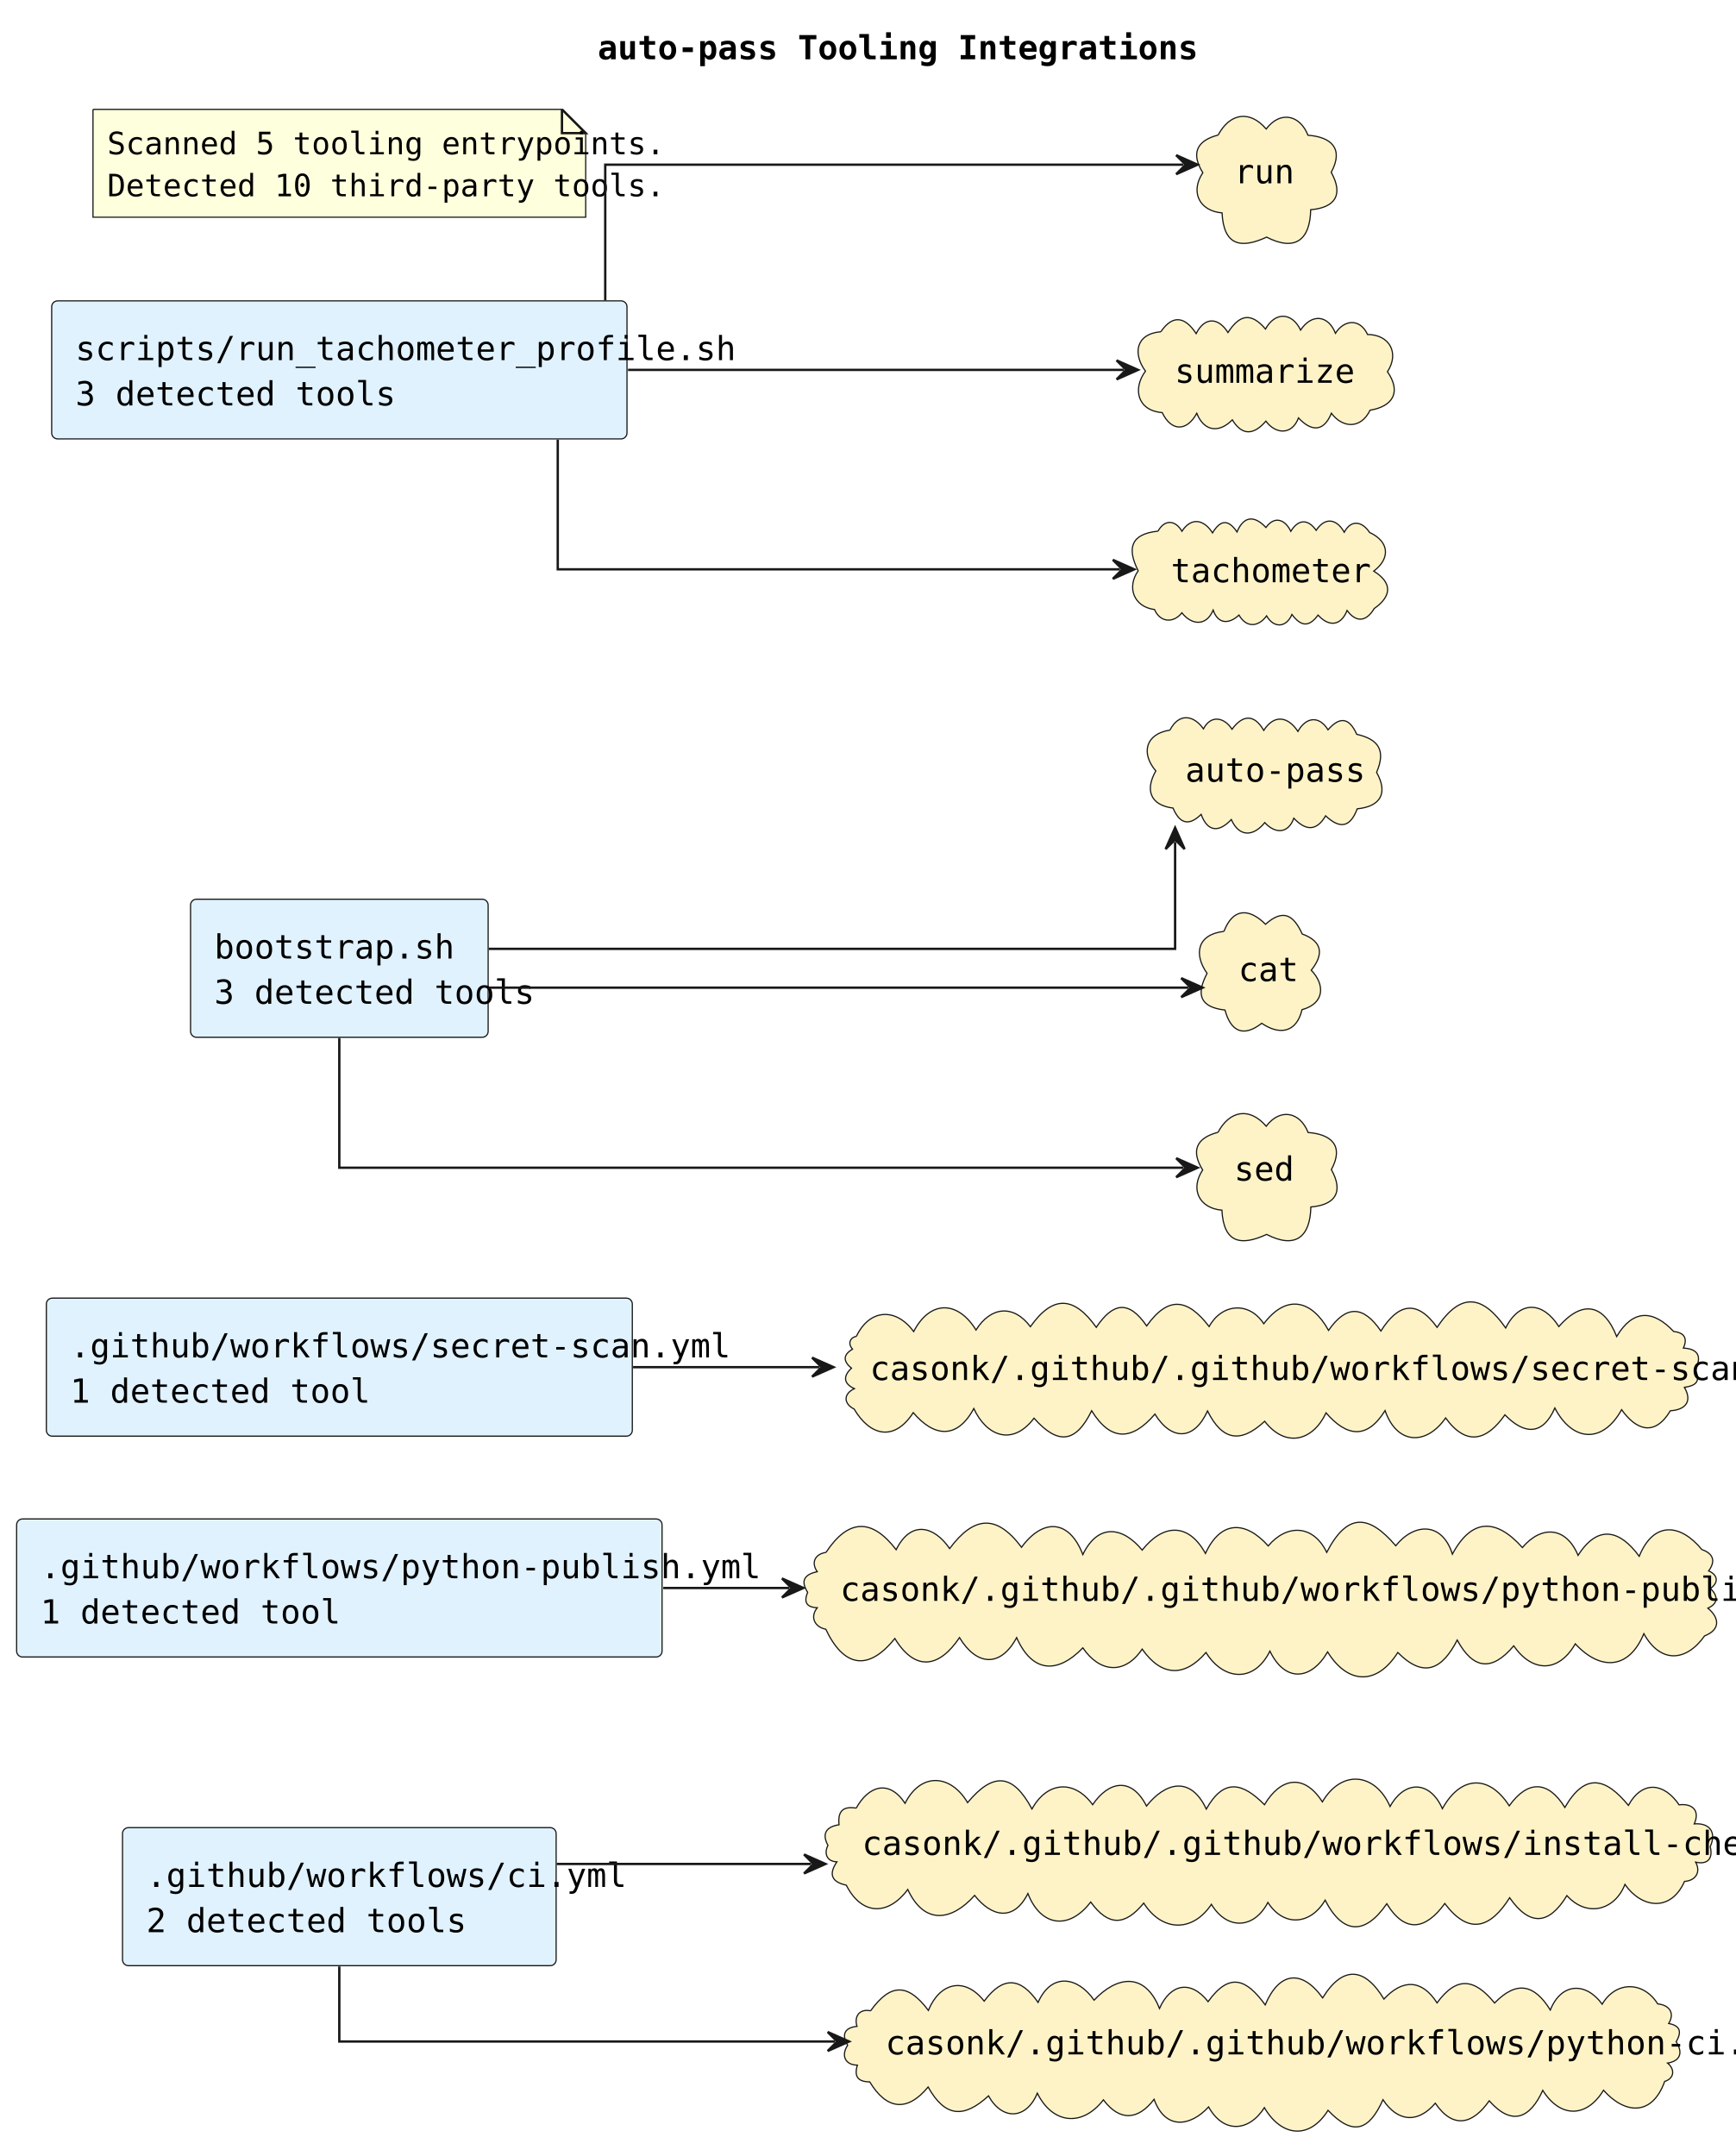
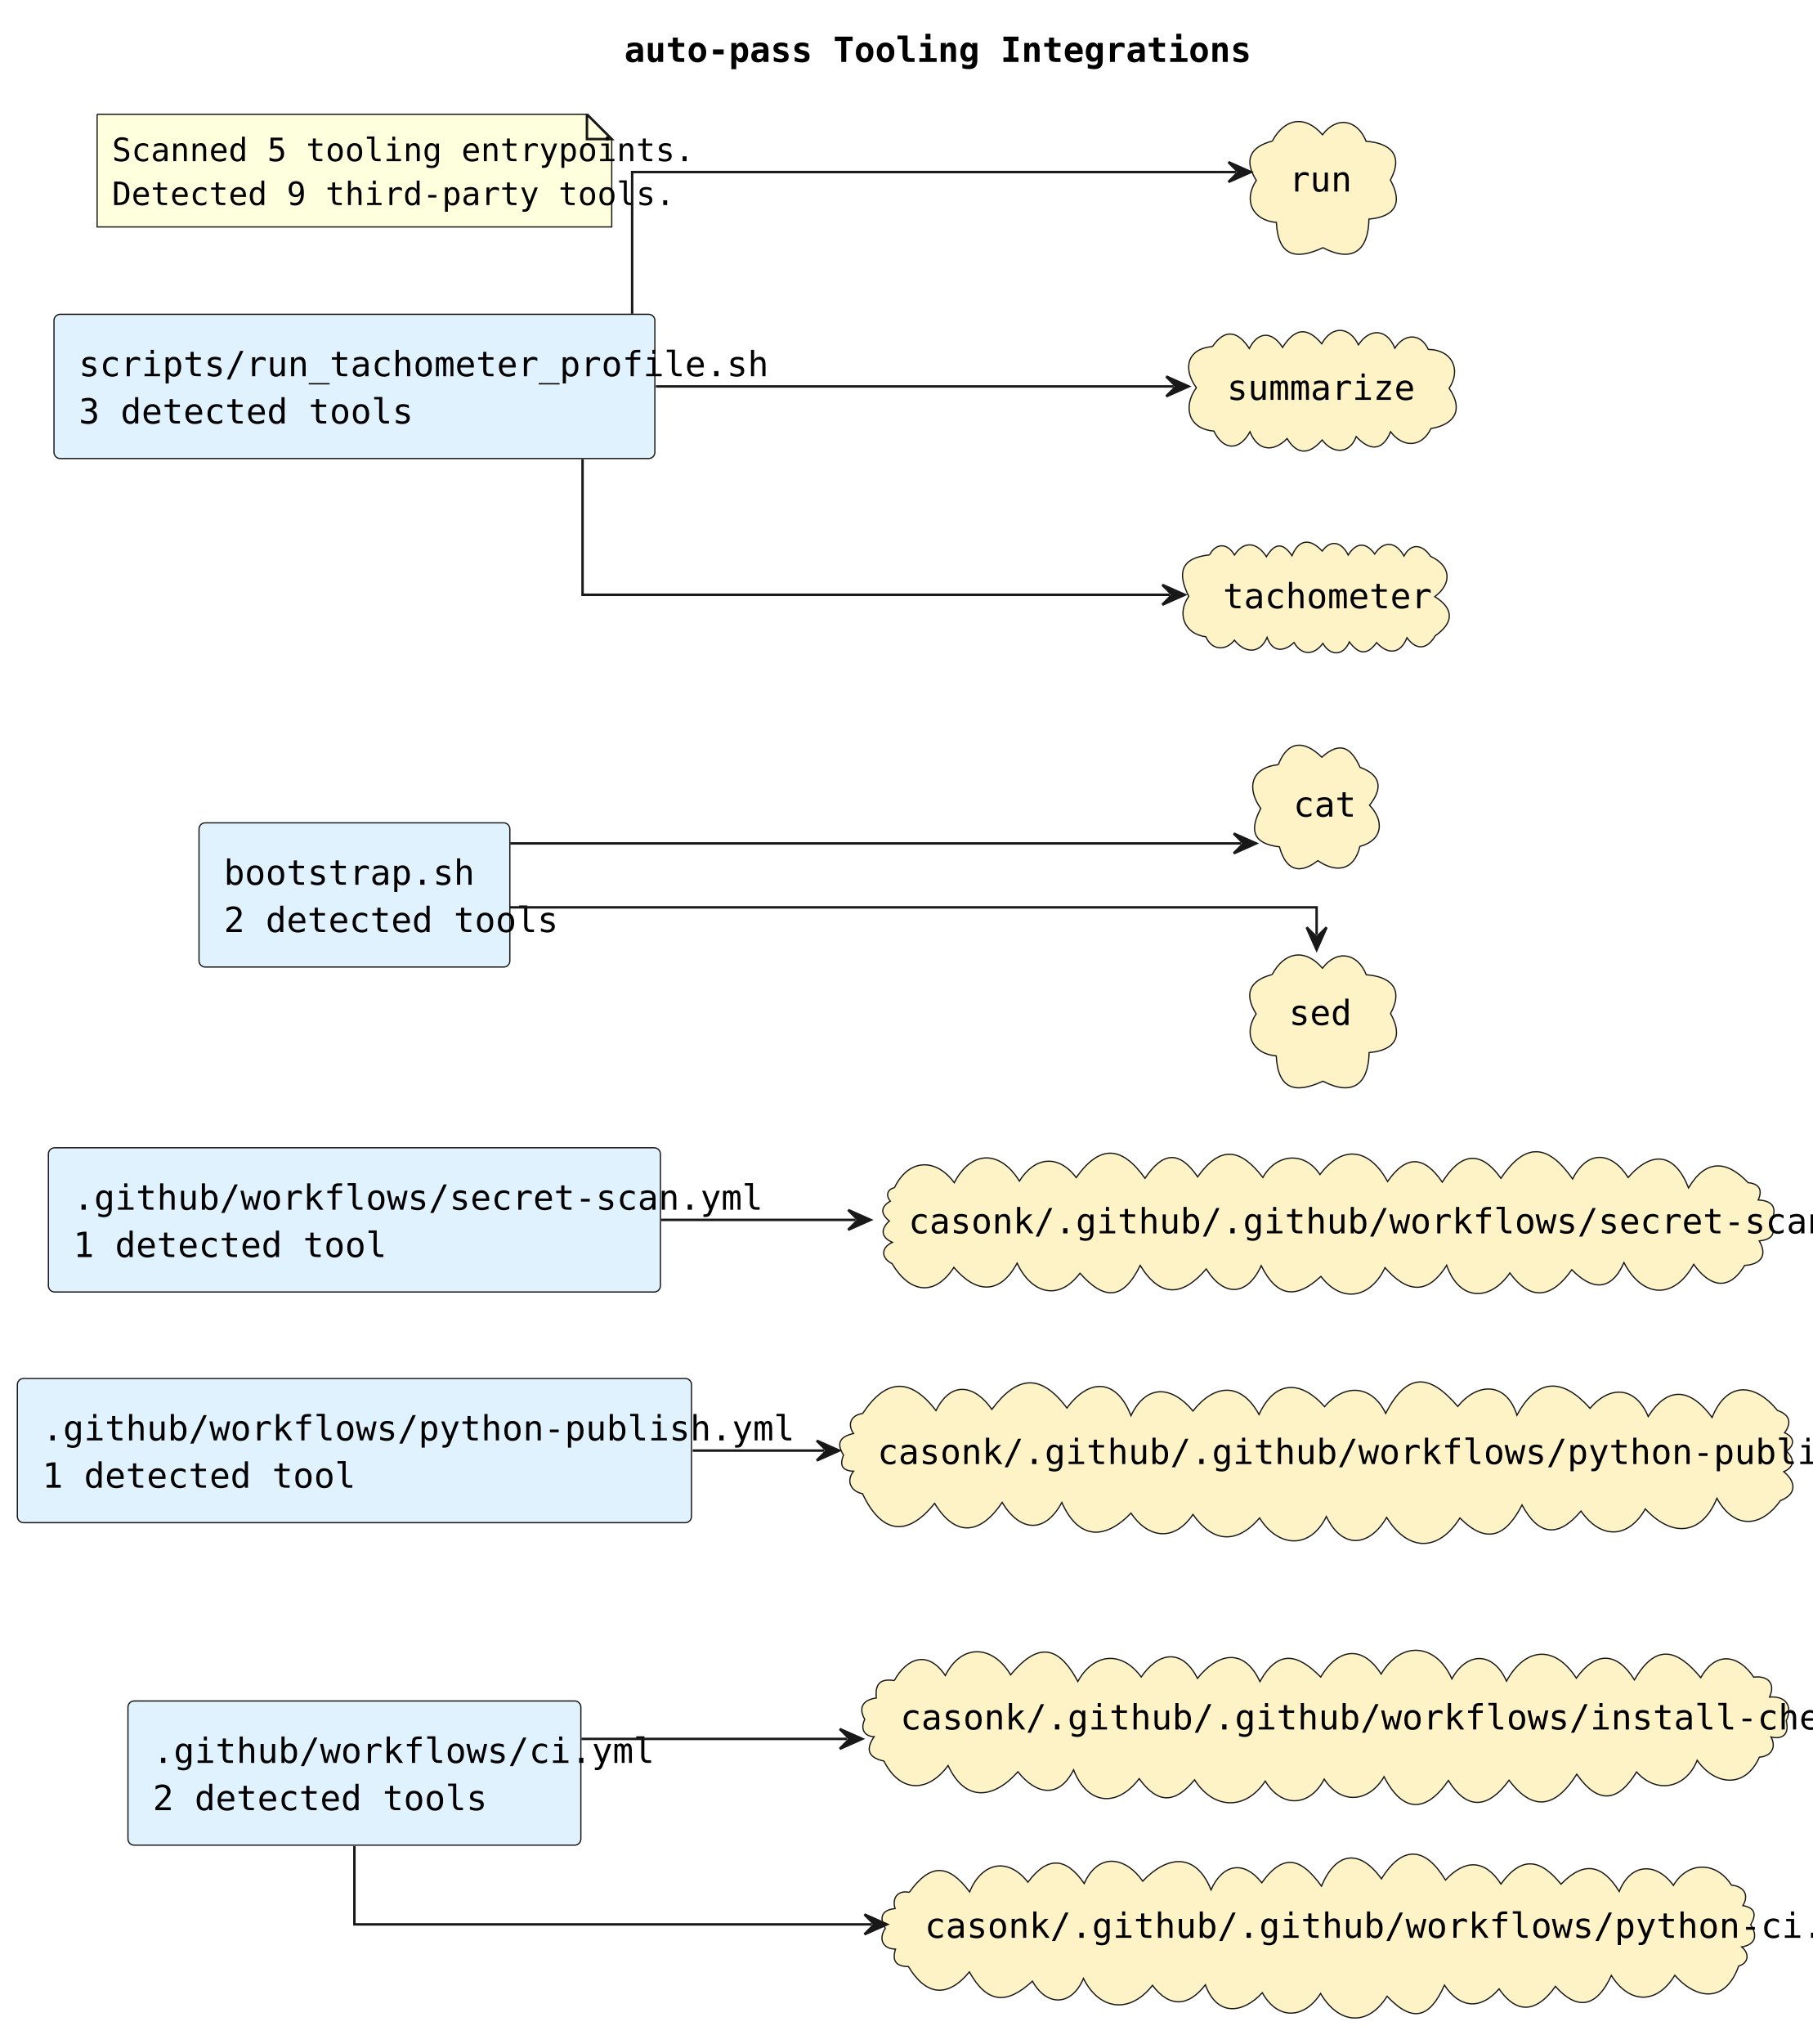
- <svg xmlns="http://www.w3.org/2000/svg" contentStyleType="text/css" data-diagram-type="DESCRIPTION" height="908px" preserveAspectRatio="none" style="width:731px;height:908px;background:#FFFFFF;" version="1.1" viewBox="0 0 731 908" width="731px" zoomAndPan="magnify">
+ <svg xmlns="http://www.w3.org/2000/svg" contentStyleType="text/css" data-diagram-type="DESCRIPTION" height="824px" preserveAspectRatio="none" style="width:731px;height:824px;background:#FFFFFF;" version="1.1" viewBox="0 0 731 824" width="731px" zoomAndPan="magnify">
  <defs />
  <g>
    <g class="title" data-source-line="1">
      <text fill="#000000" font-family="Monospace" font-size="14" font-weight="bold" lengthAdjust="spacing" textLength="214.241" x="251.717" y="24.966">auto-pass Tooling Integrations</text>
    </g>
    <g class="entity" data-qualified-name="source_github_workflows_ci_yml" data-source-line="7" id="ent0002">
-       <rect fill="#E0F2FE" height="58.136" rx="2.5" ry="2.5" style="stroke:#181818;stroke-width:0.5;" width="182.623" x="51.6" y="769.708" />
-       <text fill="#000000" font-family="Monospace" font-size="14" lengthAdjust="spacing" textLength="162.623" x="61.6" y="794.674">.github/workflows/ci.yml</text>
-       <text fill="#000000" font-family="Monospace" font-size="14" lengthAdjust="spacing" textLength="105.336" x="61.6" y="813.742">2 detected tools</text>
+       <rect fill="#E0F2FE" height="58.136" rx="2.5" ry="2.5" style="stroke:#181818;stroke-width:0.5;" width="182.623" x="51.6" y="685.708" />
+       <text fill="#000000" font-family="Monospace" font-size="14" lengthAdjust="spacing" textLength="162.623" x="61.6" y="710.674">.github/workflows/ci.yml</text>
+       <text fill="#000000" font-family="Monospace" font-size="14" lengthAdjust="spacing" textLength="105.336" x="61.6" y="729.742">2 detected tools</text>
    </g>
    <g class="entity" data-qualified-name="source_github_workflows_python_publish_yml" data-source-line="8" id="ent0003">
-       <rect fill="#E0F2FE" height="58.136" rx="2.5" ry="2.5" style="stroke:#181818;stroke-width:0.5;" width="271.831" x="7" y="639.708" />
-       <text fill="#000000" font-family="Monospace" font-size="14" lengthAdjust="spacing" textLength="251.831" x="17" y="664.674">.github/workflows/python-publish.yml</text>
-       <text fill="#000000" font-family="Monospace" font-size="14" lengthAdjust="spacing" textLength="98.63" x="17" y="683.742">1 detected tool</text>
+       <rect fill="#E0F2FE" height="58.136" rx="2.5" ry="2.5" style="stroke:#181818;stroke-width:0.5;" width="271.831" x="7" y="555.708" />
+       <text fill="#000000" font-family="Monospace" font-size="14" lengthAdjust="spacing" textLength="251.831" x="17" y="580.674">.github/workflows/python-publish.yml</text>
+       <text fill="#000000" font-family="Monospace" font-size="14" lengthAdjust="spacing" textLength="98.63" x="17" y="599.742">1 detected tool</text>
    </g>
    <g class="entity" data-qualified-name="source_github_workflows_secret_scan_yml" data-source-line="9" id="ent0004">
-       <rect fill="#E0F2FE" height="58.136" rx="2.5" ry="2.5" style="stroke:#181818;stroke-width:0.5;" width="246.785" x="19.52" y="546.708" />
-       <text fill="#000000" font-family="Monospace" font-size="14" lengthAdjust="spacing" textLength="226.785" x="29.52" y="571.674">.github/workflows/secret-scan.yml</text>
-       <text fill="#000000" font-family="Monospace" font-size="14" lengthAdjust="spacing" textLength="98.63" x="29.52" y="590.742">1 detected tool</text>
+       <rect fill="#E0F2FE" height="58.136" rx="2.5" ry="2.5" style="stroke:#181818;stroke-width:0.5;" width="246.785" x="19.52" y="462.708" />
+       <text fill="#000000" font-family="Monospace" font-size="14" lengthAdjust="spacing" textLength="226.785" x="29.52" y="487.674">.github/workflows/secret-scan.yml</text>
+       <text fill="#000000" font-family="Monospace" font-size="14" lengthAdjust="spacing" textLength="98.63" x="29.52" y="506.742">1 detected tool</text>
    </g>
    <g class="entity" data-qualified-name="source_bootstrap_sh" data-source-line="10" id="ent0005">
-       <rect fill="#E0F2FE" height="58.136" rx="2.5" ry="2.5" style="stroke:#181818;stroke-width:0.5;" width="125.336" x="80.25" y="378.708" />
-       <text fill="#000000" font-family="Monospace" font-size="14" lengthAdjust="spacing" textLength="83.72" x="90.25" y="403.674">bootstrap.sh</text>
-       <text fill="#000000" font-family="Monospace" font-size="14" lengthAdjust="spacing" textLength="105.336" x="90.25" y="422.742">3 detected tools</text>
+       <rect fill="#E0F2FE" height="58.136" rx="2.5" ry="2.5" style="stroke:#181818;stroke-width:0.5;" width="125.336" x="80.25" y="331.708" />
+       <text fill="#000000" font-family="Monospace" font-size="14" lengthAdjust="spacing" textLength="83.72" x="90.25" y="356.674">bootstrap.sh</text>
+       <text fill="#000000" font-family="Monospace" font-size="14" lengthAdjust="spacing" textLength="105.336" x="90.25" y="375.742">2 detected tools</text>
    </g>
    <g class="entity" data-qualified-name="source_scripts_run_tachometer_profile_sh" data-source-line="11" id="ent0006">
      <rect fill="#E0F2FE" height="58.136" rx="2.5" ry="2.5" style="stroke:#181818;stroke-width:0.5;" width="242.291" x="21.77" y="126.708" />
      <text fill="#000000" font-family="Monospace" font-size="14" lengthAdjust="spacing" textLength="222.291" x="31.77" y="151.674">scripts/run_tachometer_profile.sh</text>
      <text fill="#000000" font-family="Monospace" font-size="14" lengthAdjust="spacing" textLength="105.336" x="31.77" y="170.742">3 detected tools</text>
    </g>
-     <g class="entity" data-qualified-name="tool_auto_pass" data-source-line="12" id="ent0007">
-       <path d="M492.725,307.486 C496.447,300.26 502.611,300.987 506.833,306.951 C510.079,300.763 515.784,302.238 518.867,307.128 C523.376,300.99 528.189,300.613 532.233,307.602 C536.723,300.615 542.526,301.818 546.621,308.033 C549.844,302.14 555.423,301.084 559.303,307.347 C564.383,301.518 568.317,302.333 571.389,309.251 C580.795,311.378 583.647,316.21 579.757,325.279 C584.685,334.079 581.418,339.663 571.604,340.635 C568.59,348.577 564.308,349.191 558.288,343.591 C554.336,350.333 549.737,349.735 544.896,344.593 C542.447,351.402 536.84,351.058 532.666,346.439 C527.982,352.234 522.015,352.815 518.558,345.153 C513.543,350.52 508.653,350.623 505.859,342.985 C500.515,348.188 496.766,346.722 494.031,340.325 C484.277,339.078 482.249,332.551 486.779,324.681 C480.49,317.301 482.304,309.088 492.725,307.486" fill="#FEF3C7" style="stroke:#181818;stroke-width:0.5;" />
-       <text fill="#000000" font-family="Monospace" font-size="14" lengthAdjust="spacing" textLength="64.414" x="499.16" y="329.204">auto-pass</text>
+     <g class="entity" data-qualified-name="tool_casonk_github_github_workflows_install_check_yml" data-source-line="12" id="ent0007">
+       <path d="M360.605,677.487 C365.632,668.344 374.221,665.038 381.171,675.467 C387.877,662.154 400.519,663.305 407.501,675.178 C418.281,662.198 426.598,662.87 434.62,677.854 C440.923,666.363 452.292,665.247 460.173,676.044 C467.001,666.003 476.587,664.236 482.853,676.613 C490.71,666.703 501.391,663.697 508.034,677.882 C515.482,664.642 523.41,666.814 532.537,676.053 C539.211,664.788 549.092,662.633 556.917,674.858 C565.071,661.049 579.194,662.609 585.435,676.807 C591.616,665.605 602.247,665.86 607.466,677.727 C615.003,664.002 626.918,662.996 635.623,676.519 C643.37,665.674 651.95,665.741 659.044,677.205 C667.67,662.293 676.312,664.785 685.799,676.335 C691.782,665.513 700.964,666.939 707.158,676.11 C712.649,675.422 716.085,678.415 713.539,684.126 C720.089,683.639 723,687.69 720.266,693.716 C721.489,698.576 719.345,701.433 714.131,700.243 C716.452,704.546 714.044,708.06 709.44,708.359 C703.638,721.413 691.316,719.63 684.348,709.628 C679.995,720.717 668.178,723.574 659.911,714.331 C652.356,726.736 644.274,727.369 635.795,715.239 C627.868,727.824 618.737,731.315 608.484,717.661 C600.675,728.444 591.96,730.631 584.049,717.767 C574.919,731.018 565.591,730.844 558.083,716.254 C552.097,726.543 540.789,727.802 533.969,717.217 C528.134,728.488 516.773,728.924 510.19,718.018 C502.148,730.02 489.29,729.481 481.685,717.498 C473.783,727.123 466.842,727.346 459.353,717.035 C450.333,728.899 438.422,727.567 432.902,713.47 C426.762,725.693 417.333,723.003 410.459,714.255 C401.051,724.863 389.405,727.044 382.301,711.749 C374.095,722.875 362.931,722.795 356.41,709.93 C350.239,708.628 348.863,705.354 352.461,700.12 C348.194,699.971 346.943,696.582 348.694,693.17 C345.936,688.108 348.146,685.28 353.355,684.503 C352.811,678.907 354.844,676.568 360.605,677.487" fill="#FEF3C7" style="stroke:#181818;stroke-width:0.5;" />
+       <text fill="#000000" font-family="Monospace" font-size="14" lengthAdjust="spacing" textLength="336.601" x="363.06" y="697.204">casonk/.github/.github/workflows/install-check.yml</text>
    </g>
-     <g class="entity" data-qualified-name="tool_casonk_github_github_workflows_install_check_yml" data-source-line="13" id="ent0008">
-       <path d="M360.605,761.487 C365.632,752.344 374.221,749.038 381.171,759.467 C387.877,746.154 400.519,747.305 407.501,759.178 C418.281,746.198 426.598,746.87 434.62,761.854 C440.923,750.363 452.292,749.247 460.173,760.044 C467.001,750.003 476.587,748.236 482.853,760.613 C490.71,750.703 501.391,747.697 508.034,761.882 C515.482,748.642 523.41,750.814 532.537,760.053 C539.211,748.788 549.092,746.633 556.917,758.858 C565.071,745.049 579.194,746.609 585.435,760.807 C591.616,749.605 602.247,749.86 607.466,761.727 C615.003,748.002 626.918,746.996 635.623,760.519 C643.37,749.674 651.95,749.741 659.044,761.205 C667.67,746.293 676.312,748.785 685.799,760.335 C691.782,749.513 700.964,750.939 707.158,760.11 C712.649,759.422 716.085,762.415 713.539,768.126 C720.089,767.639 723,771.69 720.266,777.716 C721.489,782.576 719.345,785.433 714.131,784.243 C716.452,788.546 714.044,792.06 709.44,792.359 C703.638,805.413 691.316,803.63 684.348,793.628 C679.995,804.717 668.178,807.574 659.911,798.331 C652.356,810.736 644.274,811.369 635.795,799.239 C627.868,811.824 618.737,815.315 608.484,801.661 C600.675,812.444 591.96,814.631 584.049,801.767 C574.919,815.018 565.591,814.844 558.083,800.254 C552.097,810.543 540.789,811.802 533.969,801.217 C528.134,812.488 516.773,812.924 510.19,802.018 C502.148,814.02 489.29,813.481 481.685,801.498 C473.783,811.123 466.842,811.346 459.353,801.035 C450.333,812.899 438.422,811.567 432.902,797.47 C426.762,809.693 417.333,807.003 410.459,798.255 C401.051,808.863 389.405,811.044 382.301,795.749 C374.095,806.875 362.931,806.795 356.41,793.93 C350.239,792.628 348.863,789.354 352.461,784.12 C348.194,783.971 346.943,780.582 348.694,777.17 C345.936,772.108 348.146,769.28 353.355,768.503 C352.811,762.907 354.844,760.568 360.605,761.487" fill="#FEF3C7" style="stroke:#181818;stroke-width:0.5;" />
-       <text fill="#000000" font-family="Monospace" font-size="14" lengthAdjust="spacing" textLength="336.601" x="363.06" y="781.204">casonk/.github/.github/workflows/install-check.yml</text>
+     <g class="entity" data-qualified-name="tool_casonk_github_github_workflows_python_ci_yml" data-source-line="13" id="ent0008">
+       <path d="M366.651,762.861 C375.08,751.131 382.385,751.212 390.988,762.679 C395.685,751.13 406.11,748.16 414.49,758.774 C422.379,748.164 429.804,748.615 437.186,759.314 C442.964,746.358 454.088,748.674 460.779,758.363 C470.287,748.263 482.069,746.287 488.318,761.86 C492.918,751.504 501.431,749.646 508.789,758.994 C517.923,746.284 525.042,749.593 532.846,760.357 C538.627,746.636 548.072,745.008 557.035,757.411 C565.598,743.554 574.819,744.572 582.851,757.914 C590.631,749.471 598.762,749.464 605.217,759.516 C613.599,748.007 621.108,749.344 629.447,759.564 C638.74,749.991 646.201,751.663 652.922,762.519 C657.5,751.037 667.818,750.539 674.762,760.06 C680.624,750.159 692.191,750.376 698.151,759.942 C702.81,760.374 705.567,763.591 702.777,768.197 C707.907,769.177 708.223,771.901 705.928,775.913 C708.761,780.273 707.916,783.943 702.297,784.88 C705.403,787.365 705.302,791.276 701.075,792.6 C695.759,807.461 684.222,806.34 675.323,796.306 C668.12,808.135 656.994,807.969 649.741,796.36 C644.473,807.991 636.864,811.68 627.195,800.759 C620.42,810.425 612.187,813.017 604.472,801.781 C597.083,810.413 588.619,809.657 582.445,800.293 C576.585,813.347 569.832,815.826 559.308,804.769 C551.307,817.511 539.458,815.641 532.501,803.637 C525.968,813.889 515.257,814.591 509.004,803.331 C501.293,811.711 490.771,813.136 486.044,800.128 C479.312,808.942 471.621,809.533 464.699,800.353 C455.773,811.875 443.349,810.573 436.878,797.568 C432.223,808.703 422.127,809.153 416.309,798.675 C405.918,808.255 397.995,807.696 390.884,794.942 C381.93,805.769 373.281,804.349 366.293,792.784 C361.318,792.746 359.62,790.54 361.089,785.74 C355.717,785.676 354.239,781.443 356.984,777.388 C354.386,772.909 355.595,769.961 360.93,769.402 C359.598,765.18 362.022,761.868 366.651,762.861" fill="#FEF3C7" style="stroke:#181818;stroke-width:0.5;" />
+       <text fill="#000000" font-family="Monospace" font-size="14" lengthAdjust="spacing" textLength="316.945" x="372.89" y="781.204">casonk/.github/.github/workflows/python-ci.yml</text>
    </g>
-     <g class="entity" data-qualified-name="tool_casonk_github_github_workflows_python_ci_yml" data-source-line="14" id="ent0009">
-       <path d="M366.651,846.861 C375.08,835.131 382.385,835.212 390.988,846.679 C395.685,835.13 406.11,832.16 414.49,842.774 C422.379,832.164 429.804,832.615 437.186,843.314 C442.964,830.358 454.088,832.674 460.779,842.363 C470.287,832.263 482.069,830.287 488.318,845.86 C492.918,835.504 501.431,833.646 508.789,842.994 C517.923,830.284 525.042,833.593 532.846,844.357 C538.627,830.636 548.072,829.008 557.035,841.411 C565.598,827.554 574.819,828.572 582.851,841.914 C590.631,833.471 598.762,833.464 605.217,843.516 C613.599,832.007 621.108,833.344 629.447,843.564 C638.74,833.991 646.201,835.663 652.922,846.519 C657.5,835.037 667.818,834.539 674.762,844.06 C680.624,834.159 692.191,834.376 698.151,843.942 C702.81,844.374 705.567,847.591 702.777,852.197 C707.907,853.177 708.223,855.901 705.928,859.913 C708.761,864.273 707.916,867.943 702.297,868.88 C705.403,871.365 705.302,875.276 701.075,876.6 C695.759,891.461 684.222,890.34 675.323,880.306 C668.12,892.135 656.994,891.969 649.741,880.36 C644.473,891.991 636.864,895.68 627.195,884.759 C620.42,894.425 612.187,897.017 604.472,885.781 C597.083,894.413 588.619,893.657 582.445,884.293 C576.585,897.347 569.832,899.826 559.308,888.769 C551.307,901.511 539.458,899.641 532.501,887.637 C525.968,897.889 515.257,898.591 509.004,887.331 C501.293,895.711 490.771,897.136 486.044,884.128 C479.312,892.942 471.621,893.533 464.699,884.353 C455.773,895.875 443.349,894.573 436.878,881.568 C432.223,892.703 422.127,893.153 416.309,882.675 C405.918,892.255 397.995,891.696 390.884,878.942 C381.93,889.769 373.281,888.349 366.293,876.784 C361.318,876.746 359.62,874.54 361.089,869.74 C355.717,869.676 354.239,865.443 356.984,861.388 C354.386,856.909 355.595,853.961 360.93,853.402 C359.598,849.18 362.022,845.868 366.651,846.861" fill="#FEF3C7" style="stroke:#181818;stroke-width:0.5;" />
-       <text fill="#000000" font-family="Monospace" font-size="14" lengthAdjust="spacing" textLength="316.945" x="372.89" y="865.204">casonk/.github/.github/workflows/python-ci.yml</text>
+     <g class="entity" data-qualified-name="tool_casonk_github_github_workflows_python_publish_yml" data-source-line="14" id="ent0009">
+       <path d="M347.856,569.81 C357.166,555.744 367.036,555.12 377.419,568.66 C383.593,556.209 393.289,558.511 399.943,568.172 C410.093,554.577 419.575,553.44 430.22,567.633 C439.186,555.382 450.31,555.759 456.036,570.708 C462.471,557.396 472.848,558.923 481.037,568.818 C489.625,557.922 500.379,556.921 507.679,570.235 C514.181,556.132 524.646,556.414 534.115,567.067 C542.018,557.675 553.164,558.12 558.748,569.78 C567.351,553.165 576.338,553.549 587.822,566.993 C595.593,557.309 607.368,556.821 611.677,570.524 C619.945,555.109 630.287,555.574 641.155,567.747 C649.235,558.222 659.566,558.94 664.609,571.041 C673.036,557.811 682.3,560.419 690.361,571.43 C696.47,556.385 707.836,557.721 716.735,568.592 C721.548,570.274 722.681,573.405 719.59,577.595 C723.565,579.267 723.871,582.541 720.353,584.987 C723.493,588.003 723.848,591.268 719.274,593.281 C724.165,597.333 724.676,602.303 717.885,604.966 C710.07,615.995 699.263,616.57 692.31,604.03 C685.905,619.442 673.783,619.518 663.44,608.3 C656.373,620.605 645.346,620.409 637.5,609.157 C628.38,620.023 620.431,619.185 613.716,606.707 C607.478,618.865 599.815,623.159 588.684,611.949 C579.91,625.819 567.679,625.51 559.128,611.712 C552.269,623.554 541.337,624.823 534.828,611.375 C528.098,624.998 515.185,623.685 507.908,611.956 C498.696,622.622 489.056,621.975 481.026,610.52 C473.584,621.574 463.042,620.328 456.047,609.999 C445.39,621.03 434.806,620.637 428.159,605.693 C421.158,618.677 411.081,617.28 404.096,605.677 C395.728,618.186 385.598,620.347 376.861,606.052 C365.433,620.279 355.203,617.813 347.781,602.155 C343.2,601.273 340.971,597.079 344.185,593.102 C339.607,592.9 338.439,590.71 340.139,586.601 C336.93,581.567 339,579.041 344.179,577.903 C341.433,574.007 343.365,570.417 347.856,569.81" fill="#FEF3C7" style="stroke:#181818;stroke-width:0.5;" />
+       <text fill="#000000" font-family="Monospace" font-size="14" lengthAdjust="spacing" textLength="355.067" x="353.83" y="590.204">casonk/.github/.github/workflows/python-publish.yml</text>
    </g>
-     <g class="entity" data-qualified-name="tool_casonk_github_github_workflows_python_publish_yml" data-source-line="15" id="ent0010">
-       <path d="M347.856,653.81 C357.166,639.744 367.036,639.12 377.419,652.66 C383.593,640.209 393.289,642.511 399.943,652.172 C410.093,638.577 419.575,637.44 430.22,651.633 C439.186,639.382 450.31,639.759 456.036,654.708 C462.471,641.396 472.848,642.923 481.037,652.818 C489.625,641.922 500.379,640.921 507.679,654.235 C514.181,640.132 524.646,640.414 534.115,651.067 C542.018,641.675 553.164,642.12 558.748,653.78 C567.351,637.165 576.338,637.549 587.822,650.993 C595.593,641.309 607.368,640.821 611.677,654.524 C619.945,639.109 630.287,639.574 641.155,651.747 C649.235,642.222 659.566,642.94 664.609,655.041 C673.036,641.811 682.3,644.419 690.361,655.43 C696.47,640.385 707.836,641.721 716.735,652.592 C721.548,654.274 722.681,657.405 719.59,661.595 C723.565,663.267 723.871,666.541 720.353,668.987 C723.493,672.003 723.848,675.268 719.274,677.281 C724.165,681.333 724.676,686.303 717.885,688.966 C710.07,699.995 699.263,700.57 692.31,688.03 C685.905,703.442 673.783,703.518 663.44,692.3 C656.373,704.605 645.346,704.409 637.5,693.157 C628.38,704.023 620.431,703.185 613.716,690.707 C607.478,702.865 599.815,707.159 588.684,695.949 C579.91,709.819 567.679,709.51 559.128,695.712 C552.269,707.554 541.337,708.823 534.828,695.375 C528.098,708.998 515.185,707.685 507.908,695.956 C498.696,706.622 489.056,705.975 481.026,694.52 C473.584,705.574 463.042,704.328 456.047,693.999 C445.39,705.03 434.806,704.637 428.159,689.693 C421.158,702.677 411.081,701.28 404.096,689.677 C395.728,702.186 385.598,704.347 376.861,690.052 C365.433,704.279 355.203,701.813 347.781,686.155 C343.2,685.273 340.971,681.079 344.185,677.102 C339.607,676.9 338.439,674.71 340.139,670.601 C336.93,665.567 339,663.041 344.179,661.903 C341.433,658.007 343.365,654.417 347.856,653.81" fill="#FEF3C7" style="stroke:#181818;stroke-width:0.5;" />
-       <text fill="#000000" font-family="Monospace" font-size="14" lengthAdjust="spacing" textLength="355.067" x="353.83" y="674.204">casonk/.github/.github/workflows/python-publish.yml</text>
+     <g class="entity" data-qualified-name="tool_casonk_github_github_workflows_secret_scan_yml" data-source-line="15" id="ent0010">
+       <path d="M360.683,478.784 C366.291,467.079 377.379,466.668 384.788,476.796 C391.759,463.394 403.421,463.727 411.046,476.132 C417.142,466.382 426.676,465.086 433.962,474.725 C443.542,461.193 452.385,461.954 461.7,475.002 C468.729,464.579 475.305,463.354 482.926,474.418 C492.128,461.509 500.268,462.998 509.227,474.678 C514.531,465.04 525.951,463.885 532.243,473.497 C541.846,460.753 552.523,463.562 559.516,476.29 C567.103,465.4 574.239,465.865 581.568,476.554 C588.719,465.251 596.551,462.948 605.228,475.009 C615.228,460.037 624.386,461.348 634.12,475.275 C640.138,463.334 649.896,464.228 656.509,474.679 C666.315,463.486 675.375,464.97 680.869,478.866 C687.733,467.294 696.215,467.583 704.89,476.77 C709.328,477.236 710.824,479.592 708.969,483.741 C715.466,484.092 716.694,487.501 713.972,492.892 C716.429,497.946 714.039,499.632 709.392,500.286 C712.955,506.446 709.585,509.782 703.479,510.138 C696.908,521.122 689.088,518.354 682.946,509.69 C674.912,524.263 662.148,523.129 654.831,508.989 C649.625,520.862 641.755,520.088 633.807,511.855 C626.207,522.681 617.639,525.283 608.83,513.172 C600.646,524.918 588.337,524.473 583.33,510.074 C575.593,522.527 567.073,520.934 558.471,511.035 C552.86,522.97 541.413,525.9 532.619,514.573 C522.466,524.038 514.761,522.724 508.557,510.244 C502.912,522.655 493.447,522.912 486.393,511.558 C476.928,522.612 467.926,523.381 459.754,510.141 C453.022,523.927 445.448,524.529 435.481,513.277 C426.353,525.231 415.481,520.796 410.121,509.217 C403.031,522.357 393.284,521.186 384.625,510.928 C376.57,523.356 366.366,520.712 359.734,509.435 C355.208,507.147 355.15,503.024 359.813,500.821 C355.147,498.725 355.047,495.47 358.602,492.217 C355.151,489.399 354.873,486.628 359.029,484.216 C357.131,482.061 357.685,479.448 360.683,478.784" fill="#FEF3C7" style="stroke:#181818;stroke-width:0.5;" />
+       <text fill="#000000" font-family="Monospace" font-size="14" lengthAdjust="spacing" textLength="330.021" x="366.35" y="497.204">casonk/.github/.github/workflows/secret-scan.yml</text>
    </g>
-     <g class="entity" data-qualified-name="tool_casonk_github_github_workflows_secret_scan_yml" data-source-line="16" id="ent0011">
-       <path d="M360.683,562.784 C366.291,551.079 377.379,550.668 384.788,560.796 C391.759,547.394 403.421,547.727 411.046,560.132 C417.142,550.382 426.676,549.086 433.962,558.725 C443.542,545.193 452.385,545.954 461.7,559.002 C468.729,548.579 475.305,547.354 482.926,558.418 C492.128,545.509 500.268,546.998 509.227,558.678 C514.531,549.04 525.951,547.885 532.243,557.496 C541.846,544.753 552.523,547.562 559.516,560.29 C567.103,549.4 574.239,549.865 581.568,560.554 C588.719,549.251 596.551,546.948 605.228,559.009 C615.228,544.037 624.386,545.348 634.12,559.275 C640.138,547.334 649.896,548.228 656.509,558.679 C666.315,547.486 675.375,548.97 680.869,562.866 C687.733,551.294 696.215,551.583 704.89,560.77 C709.328,561.236 710.824,563.592 708.969,567.741 C715.466,568.092 716.694,571.501 713.972,576.892 C716.429,581.946 714.039,583.632 709.392,584.286 C712.955,590.446 709.585,593.782 703.479,594.138 C696.908,605.122 689.088,602.354 682.946,593.69 C674.912,608.263 662.148,607.129 654.831,592.989 C649.625,604.862 641.755,604.088 633.807,595.855 C626.207,606.681 617.639,609.283 608.83,597.172 C600.646,608.918 588.337,608.473 583.33,594.074 C575.593,606.527 567.073,604.934 558.471,595.035 C552.86,606.97 541.413,609.9 532.619,598.573 C522.466,608.038 514.761,606.724 508.557,594.244 C502.912,606.655 493.447,606.912 486.393,595.558 C476.928,606.612 467.926,607.381 459.754,594.141 C453.022,607.927 445.448,608.529 435.481,597.277 C426.353,609.231 415.481,604.796 410.121,593.217 C403.031,606.357 393.284,605.186 384.625,594.928 C376.57,607.356 366.366,604.712 359.734,593.435 C355.208,591.146 355.15,587.024 359.813,584.821 C355.147,582.725 355.047,579.47 358.602,576.217 C355.151,573.399 354.873,570.628 359.029,568.216 C357.131,566.061 357.685,563.448 360.683,562.784" fill="#FEF3C7" style="stroke:#181818;stroke-width:0.5;" />
-       <text fill="#000000" font-family="Monospace" font-size="14" lengthAdjust="spacing" textLength="330.021" x="366.35" y="581.204">casonk/.github/.github/workflows/secret-scan.yml</text>
+     <g class="entity" data-qualified-name="tool_cat" data-source-line="16" id="ent0011">
+       <path d="M515.468,308.252 C519.352,298.142 526.219,298.547 532.982,305.253 C540.466,298.561 544.825,301.421 548.434,309.348 C557.049,312.501 557.537,317.993 552.232,324.61 C558.179,330.767 557.801,338.664 548.351,341.225 C546.028,351.041 538.747,352.04 531.388,346.96 C523.573,353.051 518.322,350.326 515.913,341.392 C505.152,340.143 503.74,334.697 508.364,325.934 C502.654,317.864 504.201,309.502 515.468,308.252" fill="#FEF3C7" style="stroke:#181818;stroke-width:0.5;" />
+       <text fill="#000000" font-family="Monospace" font-size="14" lengthAdjust="spacing" textLength="19.628" x="521.55" y="329.204">cat</text>
    </g>
-     <g class="entity" data-qualified-name="tool_cat" data-source-line="17" id="ent0012">
-       <path d="M515.468,392.252 C519.352,382.142 526.219,382.547 532.982,389.253 C540.466,382.561 544.825,385.421 548.434,393.348 C557.049,396.501 557.537,401.993 552.232,408.61 C558.179,414.767 557.801,422.664 548.351,425.225 C546.028,435.041 538.747,436.04 531.388,430.96 C523.573,437.051 518.322,434.326 515.913,425.392 C505.152,424.143 503.74,418.697 508.364,409.934 C502.654,401.864 504.201,393.502 515.468,392.252" fill="#FEF3C7" style="stroke:#181818;stroke-width:0.5;" />
-       <text fill="#000000" font-family="Monospace" font-size="14" lengthAdjust="spacing" textLength="19.628" x="521.55" y="413.204">cat</text>
-     </g>
-     <g class="entity" data-qualified-name="tool_run" data-source-line="18" id="ent0013">
+     <g class="entity" data-qualified-name="tool_run" data-source-line="17" id="ent0012">
      <path d="M513.03,56.871 C517.902,47.729 526.205,46.13 533.265,54.314 C539.129,46.55 547.453,48.288 550.853,56.953 C560.442,57.661 566.132,62.414 560.644,72.574 C565.879,82.02 562.376,87.44 552.003,88.323 C551.765,101.047 545.433,106.042 533.44,99.871 C522.533,104.904 515.371,103.418 514.67,89.67 C505.009,88.836 501.221,80.744 506.574,72.733 C501.519,64.606 503.935,59.238 513.03,56.871" fill="#FEF3C7" style="stroke:#181818;stroke-width:0.5;" />
      <text fill="#000000" font-family="Monospace" font-size="14" lengthAdjust="spacing" textLength="23.086" x="519.82" y="77.204">run</text>
    </g>
-     <g class="entity" data-qualified-name="tool_sed" data-source-line="19" id="ent0014">
-       <path d="M512.97,476.871 C517.86,467.703 526.189,466.102 533.268,474.314 C539.148,466.52 547.503,468.26 550.919,476.952 C560.508,477.661 566.198,482.414 560.71,492.574 C565.944,502.02 562.442,507.44 552.069,508.323 C551.811,521.078 545.456,526.075 533.443,519.871 C522.515,524.932 515.332,523.452 514.61,509.67 C504.949,508.836 501.161,500.744 506.514,492.733 C501.459,484.606 503.875,479.238 512.97,476.871" fill="#FEF3C7" style="stroke:#181818;stroke-width:0.5;" />
-       <text fill="#000000" font-family="Monospace" font-size="14" lengthAdjust="spacing" textLength="23.212" x="519.76" y="497.204">sed</text>
+     <g class="entity" data-qualified-name="tool_sed" data-source-line="18" id="ent0013">
+       <path d="M512.97,392.871 C517.86,383.703 526.189,382.102 533.268,390.314 C539.148,382.52 547.503,384.26 550.919,392.952 C560.508,393.661 566.198,398.414 560.71,408.574 C565.944,418.02 562.442,423.44 552.069,424.323 C551.811,437.078 545.456,442.075 533.443,435.871 C522.515,440.932 515.332,439.452 514.61,425.67 C504.949,424.836 501.161,416.744 506.514,408.733 C501.459,400.606 503.875,395.238 512.97,392.871" fill="#FEF3C7" style="stroke:#181818;stroke-width:0.5;" />
+       <text fill="#000000" font-family="Monospace" font-size="14" lengthAdjust="spacing" textLength="23.212" x="519.76" y="413.204">sed</text>
    </g>
-     <g class="entity" data-qualified-name="tool_summarize" data-source-line="20" id="ent0015">
+     <g class="entity" data-qualified-name="tool_summarize" data-source-line="19" id="ent0014">
      <path d="M488.896,139.708 C494.091,132.088 499.328,133.662 503.755,140.496 C507.372,133.345 513.079,133.579 517.16,140.039 C521.994,132.575 526.761,131.305 532.966,138.567 C537.027,131.2 544.126,131.466 547.751,139.001 C552.335,132.141 559.226,132.418 562.442,140.359 C566.079,134.545 572.779,133.982 575.942,140.863 C585.309,140.934 589.419,148.751 584.329,156.551 C590.274,165.164 586.601,171.167 577.006,172.759 C573.224,180.611 565.635,180.518 560.716,174.052 C557.41,182.169 552.128,181.66 546.87,176.017 C544.077,183.397 537.194,182.885 533.135,177.366 C528.306,182.943 523.336,183.922 518.998,176.818 C513.44,182.486 507.119,181.795 504.022,174.066 C499.832,181.786 493.342,181.826 489.468,173.775 C478.908,172.92 476.975,163.618 482.417,156.304 C477.103,149.121 478.169,140.63 488.896,139.708" fill="#FEF3C7" style="stroke:#181818;stroke-width:0.5;" />
      <text fill="#000000" font-family="Monospace" font-size="14" lengthAdjust="spacing" textLength="73.262" x="494.73" y="161.204">summarize</text>
    </g>
-     <g class="entity" data-qualified-name="tool_tachometer" data-source-line="21" id="ent0016">
+     <g class="entity" data-qualified-name="tool_tachometer" data-source-line="20" id="ent0015">
      <path d="M487.707,223.691 C490.481,218.617 495.036,218.977 497.767,223.734 C501.848,217.509 507.196,218.935 510.653,224.421 C513.971,218.934 517.226,218.508 520.968,224.024 C523.859,217.119 528.412,217.081 533.146,222.149 C536.961,216.911 541.352,219.011 543.633,223.76 C546.766,218.631 550.795,218.416 554.316,223.347 C558.157,217.506 563.061,218.628 566.128,224.152 C569.196,218.449 573.837,219.748 576.812,224.25 C585.041,228.061 585.722,235.075 578.56,240.537 C586.58,245.501 586.061,251.182 578.728,256.31 C575.546,261.712 571.259,262.453 567.331,257.1 C564.673,263.765 559.612,264.024 555.098,259.05 C551.133,264.434 547.815,263.698 544.097,258.785 C541.689,264.473 536.425,264.615 533.422,259.367 C530.013,264.103 524.915,264.52 521.799,259.033 C517.775,262.812 513.065,263.092 510.933,256.959 C507.933,263.978 501.796,263.217 497.757,258.086 C494.213,262.564 488.587,262.2 486.235,256.709 C477.428,255.56 474.473,247.314 479.349,240.391 C474.632,230.988 476.052,224.899 487.707,223.691" fill="#FEF3C7" style="stroke:#181818;stroke-width:0.5;" />
      <text fill="#000000" font-family="Monospace" font-size="14" lengthAdjust="spacing" textLength="76.468" x="493.13" y="245.204">tachometer</text>
    </g>
-     <g class="entity" data-qualified-name="toolingGraphSummary" data-source-line="33" id="ent0027">
+     <g class="entity" data-qualified-name="toolingGraphSummary" data-source-line="31" id="ent0025">
      <path d="M39.16,46.068 L39.16,91.48 L246.671,91.48 L246.671,56.068 L236.671,46.068 L39.16,46.068" fill="#FEFFDD" style="stroke:#181818;stroke-width:0.5;" />
      <path d="M236.671,46.068 L236.671,56.068 L246.671,56.068 L236.671,46.068" fill="#FEFFDD" style="stroke:#181818;stroke-width:1;" />
      <text fill="#000000" font-family="Monospace" font-size="13" lengthAdjust="spacing" textLength="186.511" x="45.16" y="64.965">Scanned 5 tooling entrypoints.</text>
-       <text fill="#000000" font-family="Monospace" font-size="13" lengthAdjust="spacing" textLength="179.218" x="45.16" y="82.671">Detected 10 third-party tools.</text>
+       <text fill="#000000" font-family="Monospace" font-size="13" lengthAdjust="spacing" textLength="171.782" x="45.16" y="82.671">Detected 9 third-party tools.</text>
+     </g>
+     <g class="link" data-entity-1="ent0002" data-entity-2="ent0007" data-link-type="dependency" data-source-line="21" id="lnk16">
+       <path d="M234.48,701.008 C268.46,701.008 302.33,701.008 341.62,701.008" fill="none" id="source_github_workflows_ci_yml-to-tool_casonk_github_github_workflows_install_check_yml" style="stroke:#181818;stroke-width:1;" />
+       <polygon fill="#181818" points="347.62,701.008,338.62,697.008,342.62,701.008,338.62,705.008,347.62,701.008" style="stroke:#181818;stroke-width:1;" />
    </g>
    <g class="link" data-entity-1="ent0002" data-entity-2="ent0008" data-link-type="dependency" data-source-line="22" id="lnk17">
-       <path d="M234.48,785.008 C268.46,785.008 302.33,785.008 341.62,785.008" fill="none" id="source_github_workflows_ci_yml-to-tool_casonk_github_github_workflows_install_check_yml" style="stroke:#181818;stroke-width:1;" />
-       <polygon fill="#181818" points="347.62,785.008,338.62,781.008,342.62,785.008,338.62,789.008,347.62,785.008" style="stroke:#181818;stroke-width:1;" />
+       <path d="M142.9,744.198 C142.9,759.798 142.9,775.778 142.9,775.778 C142.9,775.778 248.15,775.778 351.58,775.778" fill="none" id="source_github_workflows_ci_yml-to-tool_casonk_github_github_workflows_python_ci_yml" style="stroke:#181818;stroke-width:1;" />
+       <polygon fill="#181818" points="357.58,775.778,348.58,771.778,352.58,775.778,348.58,779.778,357.58,775.778" style="stroke:#181818;stroke-width:1;" />
    </g>
-     <g class="link" data-entity-1="ent0002" data-entity-2="ent0009" data-link-type="dependency" data-source-line="23" id="lnk18">
-       <path d="M142.9,828.198 C142.9,843.798 142.9,859.778 142.9,859.778 C142.9,859.778 248.15,859.778 351.58,859.778" fill="none" id="source_github_workflows_ci_yml-to-tool_casonk_github_github_workflows_python_ci_yml" style="stroke:#181818;stroke-width:1;" />
-       <polygon fill="#181818" points="357.58,859.778,348.58,855.778,352.58,859.778,348.58,863.778,357.58,859.778" style="stroke:#181818;stroke-width:1;" />
+     <g class="link" data-entity-1="ent0003" data-entity-2="ent0009" data-link-type="dependency" data-source-line="23" id="lnk18">
+       <path d="M279.32,584.778 C298.45,584.778 312.4,584.778 332.34,584.778" fill="none" id="source_github_workflows_python_publish_yml-to-tool_casonk_github_github_workflows_python_publish_yml" style="stroke:#181818;stroke-width:1;" />
+       <polygon fill="#181818" points="338.34,584.778,329.34,580.778,333.34,584.778,329.34,588.778,338.34,584.778" style="stroke:#181818;stroke-width:1;" />
    </g>
-     <g class="link" data-entity-1="ent0003" data-entity-2="ent0010" data-link-type="dependency" data-source-line="24" id="lnk19">
-       <path d="M279.32,668.778 C298.45,668.778 312.4,668.778 332.34,668.778" fill="none" id="source_github_workflows_python_publish_yml-to-tool_casonk_github_github_workflows_python_publish_yml" style="stroke:#181818;stroke-width:1;" />
-       <polygon fill="#181818" points="338.34,668.778,329.34,664.778,333.34,668.778,329.34,672.778,338.34,668.778" style="stroke:#181818;stroke-width:1;" />
+     <g class="link" data-entity-1="ent0004" data-entity-2="ent0010" data-link-type="dependency" data-source-line="24" id="lnk19">
+       <path d="M266.62,491.778 C293.5,491.778 316.46,491.778 345.01,491.778" fill="none" id="source_github_workflows_secret_scan_yml-to-tool_casonk_github_github_workflows_secret_scan_yml" style="stroke:#181818;stroke-width:1;" />
+       <polygon fill="#181818" points="351.01,491.778,342.01,487.778,346.01,491.778,342.01,495.778,351.01,491.778" style="stroke:#181818;stroke-width:1;" />
    </g>
-     <g class="link" data-entity-1="ent0004" data-entity-2="ent0011" data-link-type="dependency" data-source-line="25" id="lnk20">
-       <path d="M266.62,575.778 C293.5,575.778 316.46,575.778 345.01,575.778" fill="none" id="source_github_workflows_secret_scan_yml-to-tool_casonk_github_github_workflows_secret_scan_yml" style="stroke:#181818;stroke-width:1;" />
-       <polygon fill="#181818" points="351.01,575.778,342.01,571.778,346.01,575.778,342.01,579.778,351.01,575.778" style="stroke:#181818;stroke-width:1;" />
+     <g class="link" data-entity-1="ent0005" data-entity-2="ent0011" data-link-type="dependency" data-source-line="25" id="lnk20">
+       <path d="M205.76,340.008 C292.94,340.008 440.6,340.008 500.48,340.008" fill="none" id="source_bootstrap_sh-to-tool_cat" style="stroke:#181818;stroke-width:1;" />
+       <polygon fill="#181818" points="506.48,340.008,497.48,336.008,501.48,340.008,497.48,344.008,506.48,340.008" style="stroke:#181818;stroke-width:1;" />
    </g>
-     <g class="link" data-entity-1="ent0005" data-entity-2="ent0007" data-link-type="dependency" data-source-line="26" id="lnk21">
-       <path d="M205.84,399.598 C307.09,399.598 494.9,399.598 494.9,399.598 C494.9,399.598 494.9,376.718 494.9,354.598" fill="none" id="source_bootstrap_sh-to-tool_auto_pass" style="stroke:#181818;stroke-width:1;" />
-       <polygon fill="#181818" points="494.9,348.598,490.9,357.598,494.9,353.598,498.9,357.598,494.9,348.598" style="stroke:#181818;stroke-width:1;" />
+     <g class="link" data-entity-1="ent0005" data-entity-2="ent0013" data-link-type="dependency" data-source-line="26" id="lnk21">
+       <path d="M205.68,365.778 C315.49,365.778 530.9,365.778 530.9,365.778 C530.9,365.778 530.9,367.818 530.9,376.858" fill="none" id="source_bootstrap_sh-to-tool_sed" style="stroke:#181818;stroke-width:1;" />
+       <polygon fill="#181818" points="530.9,382.858,534.9,373.858,530.9,377.858,526.9,373.858,530.9,382.858" style="stroke:#181818;stroke-width:1;" />
    </g>
-     <g class="link" data-entity-1="ent0005" data-entity-2="ent0012" data-link-type="dependency" data-source-line="27" id="lnk22">
-       <path d="M205.76,415.948 C292.94,415.948 440.6,415.948 500.48,415.948" fill="none" id="source_bootstrap_sh-to-tool_cat" style="stroke:#181818;stroke-width:1;" />
-       <polygon fill="#181818" points="506.48,415.948,497.48,411.948,501.48,415.948,497.48,419.948,506.48,415.948" style="stroke:#181818;stroke-width:1;" />
-     </g>
-     <g class="link" data-entity-1="ent0005" data-entity-2="ent0014" data-link-type="dependency" data-source-line="28" id="lnk23">
-       <path d="M142.9,437.158 C142.9,461.378 142.9,491.778 142.9,491.778 C142.9,491.778 410.26,491.778 498.36,491.778" fill="none" id="source_bootstrap_sh-to-tool_sed" style="stroke:#181818;stroke-width:1;" />
-       <polygon fill="#181818" points="504.36,491.778,495.36,487.778,499.36,491.778,495.36,495.778,504.36,491.778" style="stroke:#181818;stroke-width:1;" />
-     </g>
-     <g class="link" data-entity-1="ent0006" data-entity-2="ent0013" data-link-type="dependency" data-source-line="29" id="lnk24">
+     <g class="link" data-entity-1="ent0006" data-entity-2="ent0012" data-link-type="dependency" data-source-line="27" id="lnk22">
      <path d="M254.9,126.518 C254.9,101.448 254.9,69.358 254.9,69.358 C254.9,69.358 428.79,69.358 498.35,69.358" fill="none" id="source_scripts_run_tachometer_profile_sh-to-tool_run" style="stroke:#181818;stroke-width:1;" />
      <polygon fill="#181818" points="504.35,69.358,495.35,65.358,499.35,69.358,495.35,73.358,504.35,69.358" style="stroke:#181818;stroke-width:1;" />
    </g>
-     <g class="link" data-entity-1="ent0006" data-entity-2="ent0015" data-link-type="dependency" data-source-line="30" id="lnk25">
+     <g class="link" data-entity-1="ent0006" data-entity-2="ent0014" data-link-type="dependency" data-source-line="28" id="lnk23">
      <path d="M264.49,155.778 C336.71,155.778 418.59,155.778 473.26,155.778" fill="none" id="source_scripts_run_tachometer_profile_sh-to-tool_summarize" style="stroke:#181818;stroke-width:1;" />
      <polygon fill="#181818" points="479.26,155.778,470.26,151.778,474.26,155.778,470.26,159.778,479.26,155.778" style="stroke:#181818;stroke-width:1;" />
    </g>
-     <g class="link" data-entity-1="ent0006" data-entity-2="ent0016" data-link-type="dependency" data-source-line="31" id="lnk26">
+     <g class="link" data-entity-1="ent0006" data-entity-2="ent0015" data-link-type="dependency" data-source-line="29" id="lnk24">
      <path d="M234.9,185.158 C234.9,209.378 234.9,239.778 234.9,239.778 C234.9,239.778 386.24,239.778 471.68,239.778" fill="none" id="source_scripts_run_tachometer_profile_sh-to-tool_tachometer" style="stroke:#181818;stroke-width:1;" />
      <polygon fill="#181818" points="477.68,239.778,468.68,235.778,472.68,239.778,468.68,243.778,477.68,239.778" style="stroke:#181818;stroke-width:1;" />
    </g>
  </g>
</svg>
